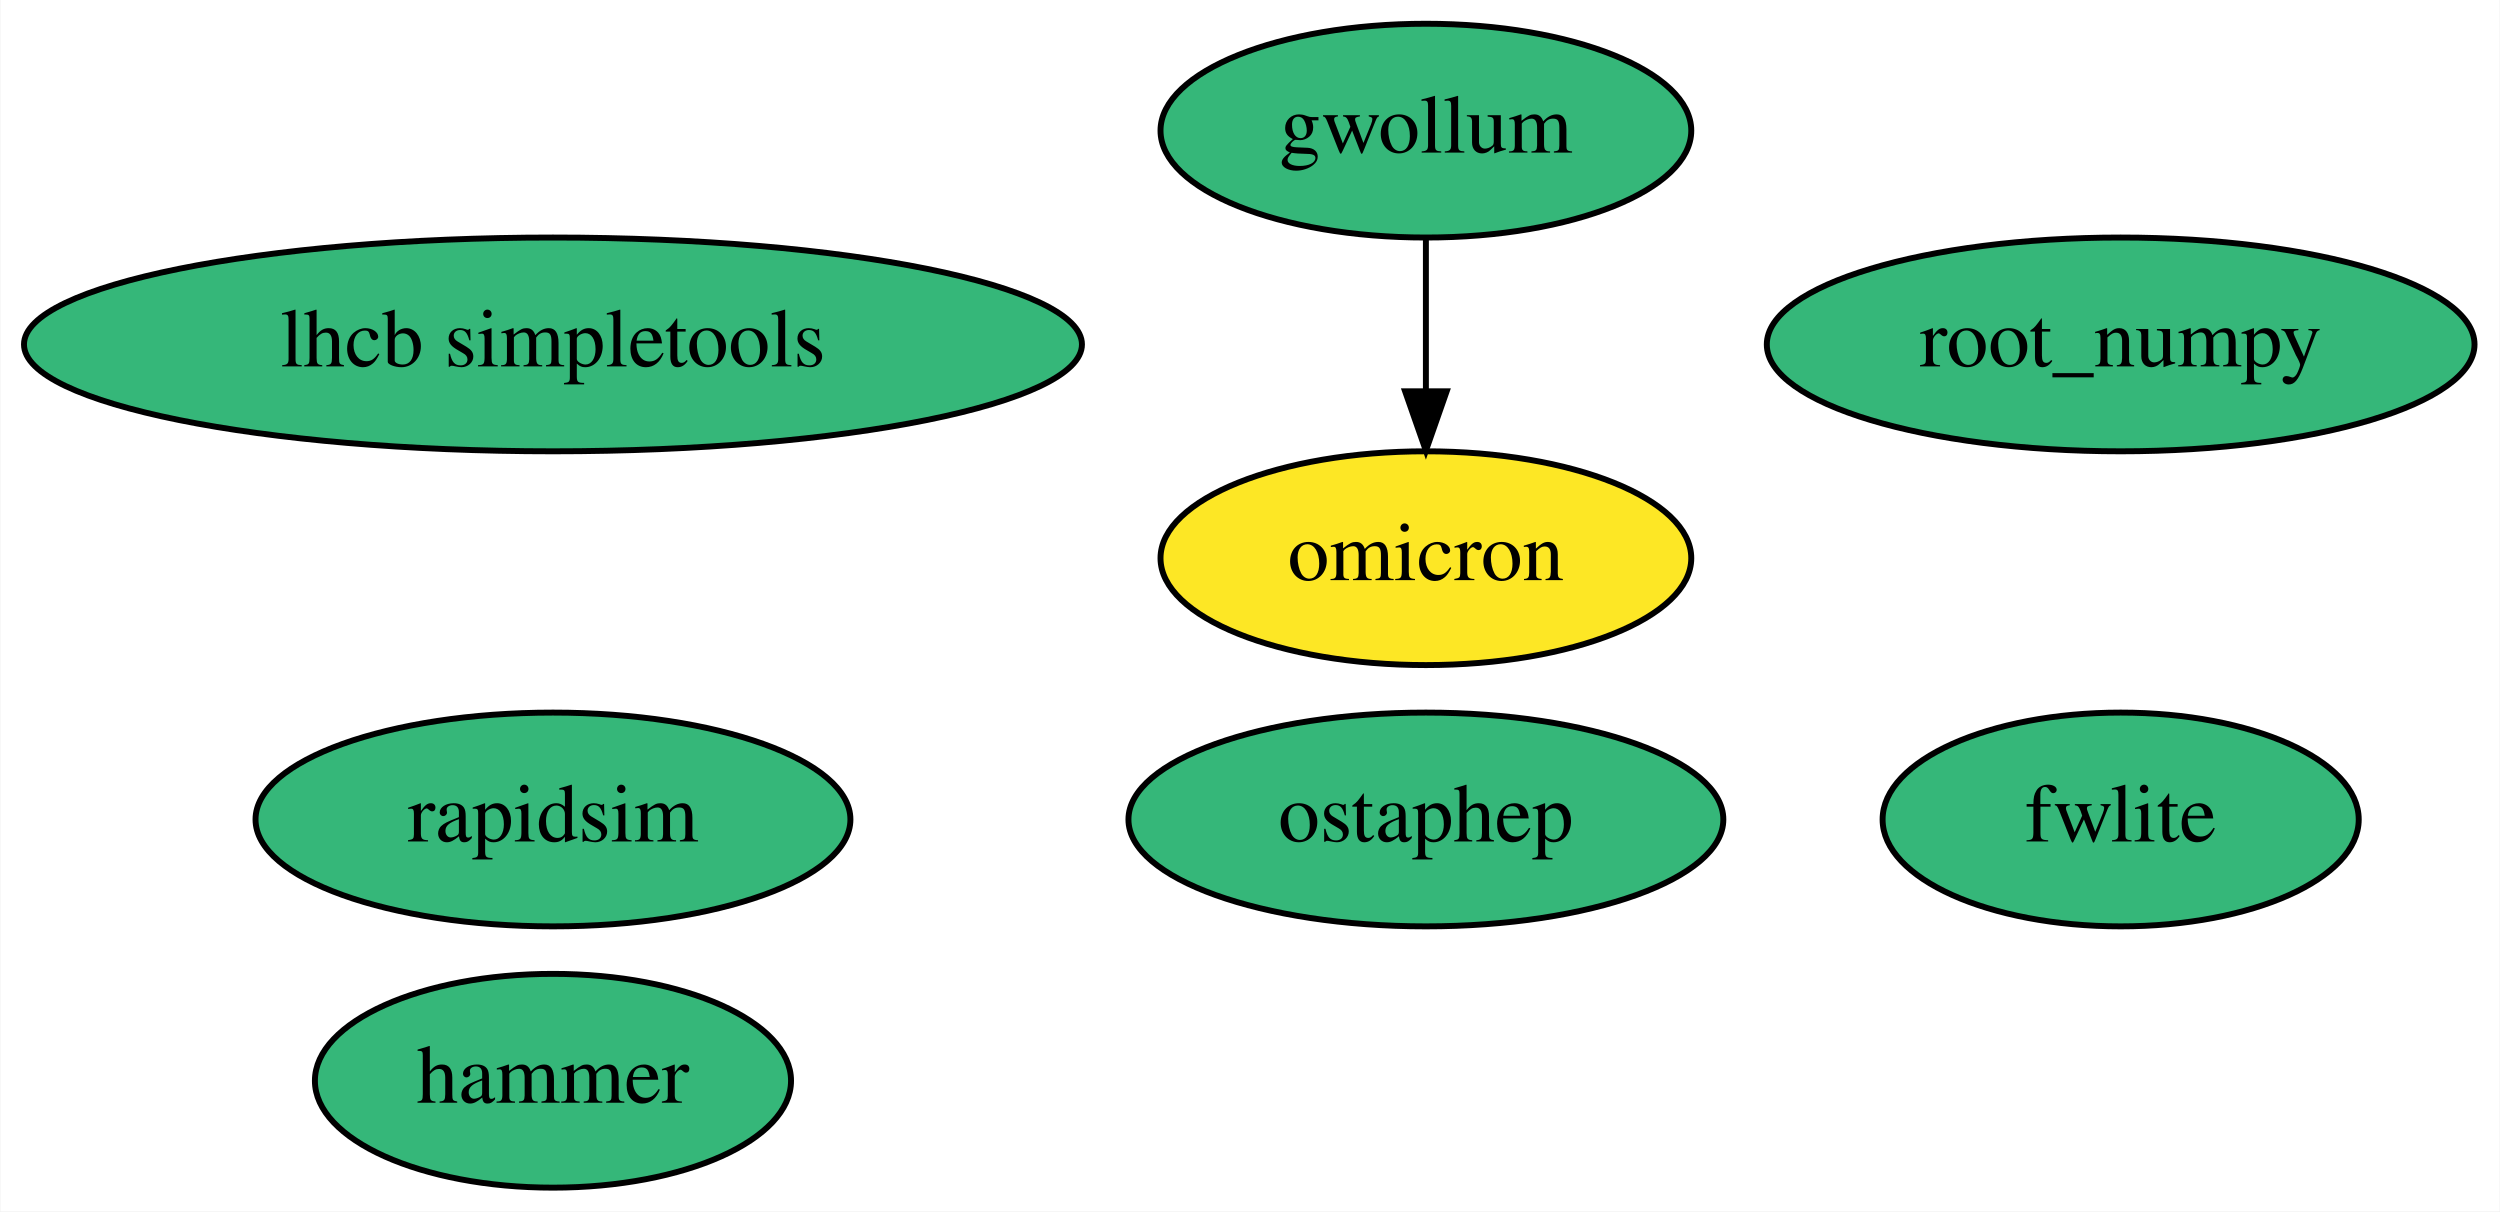
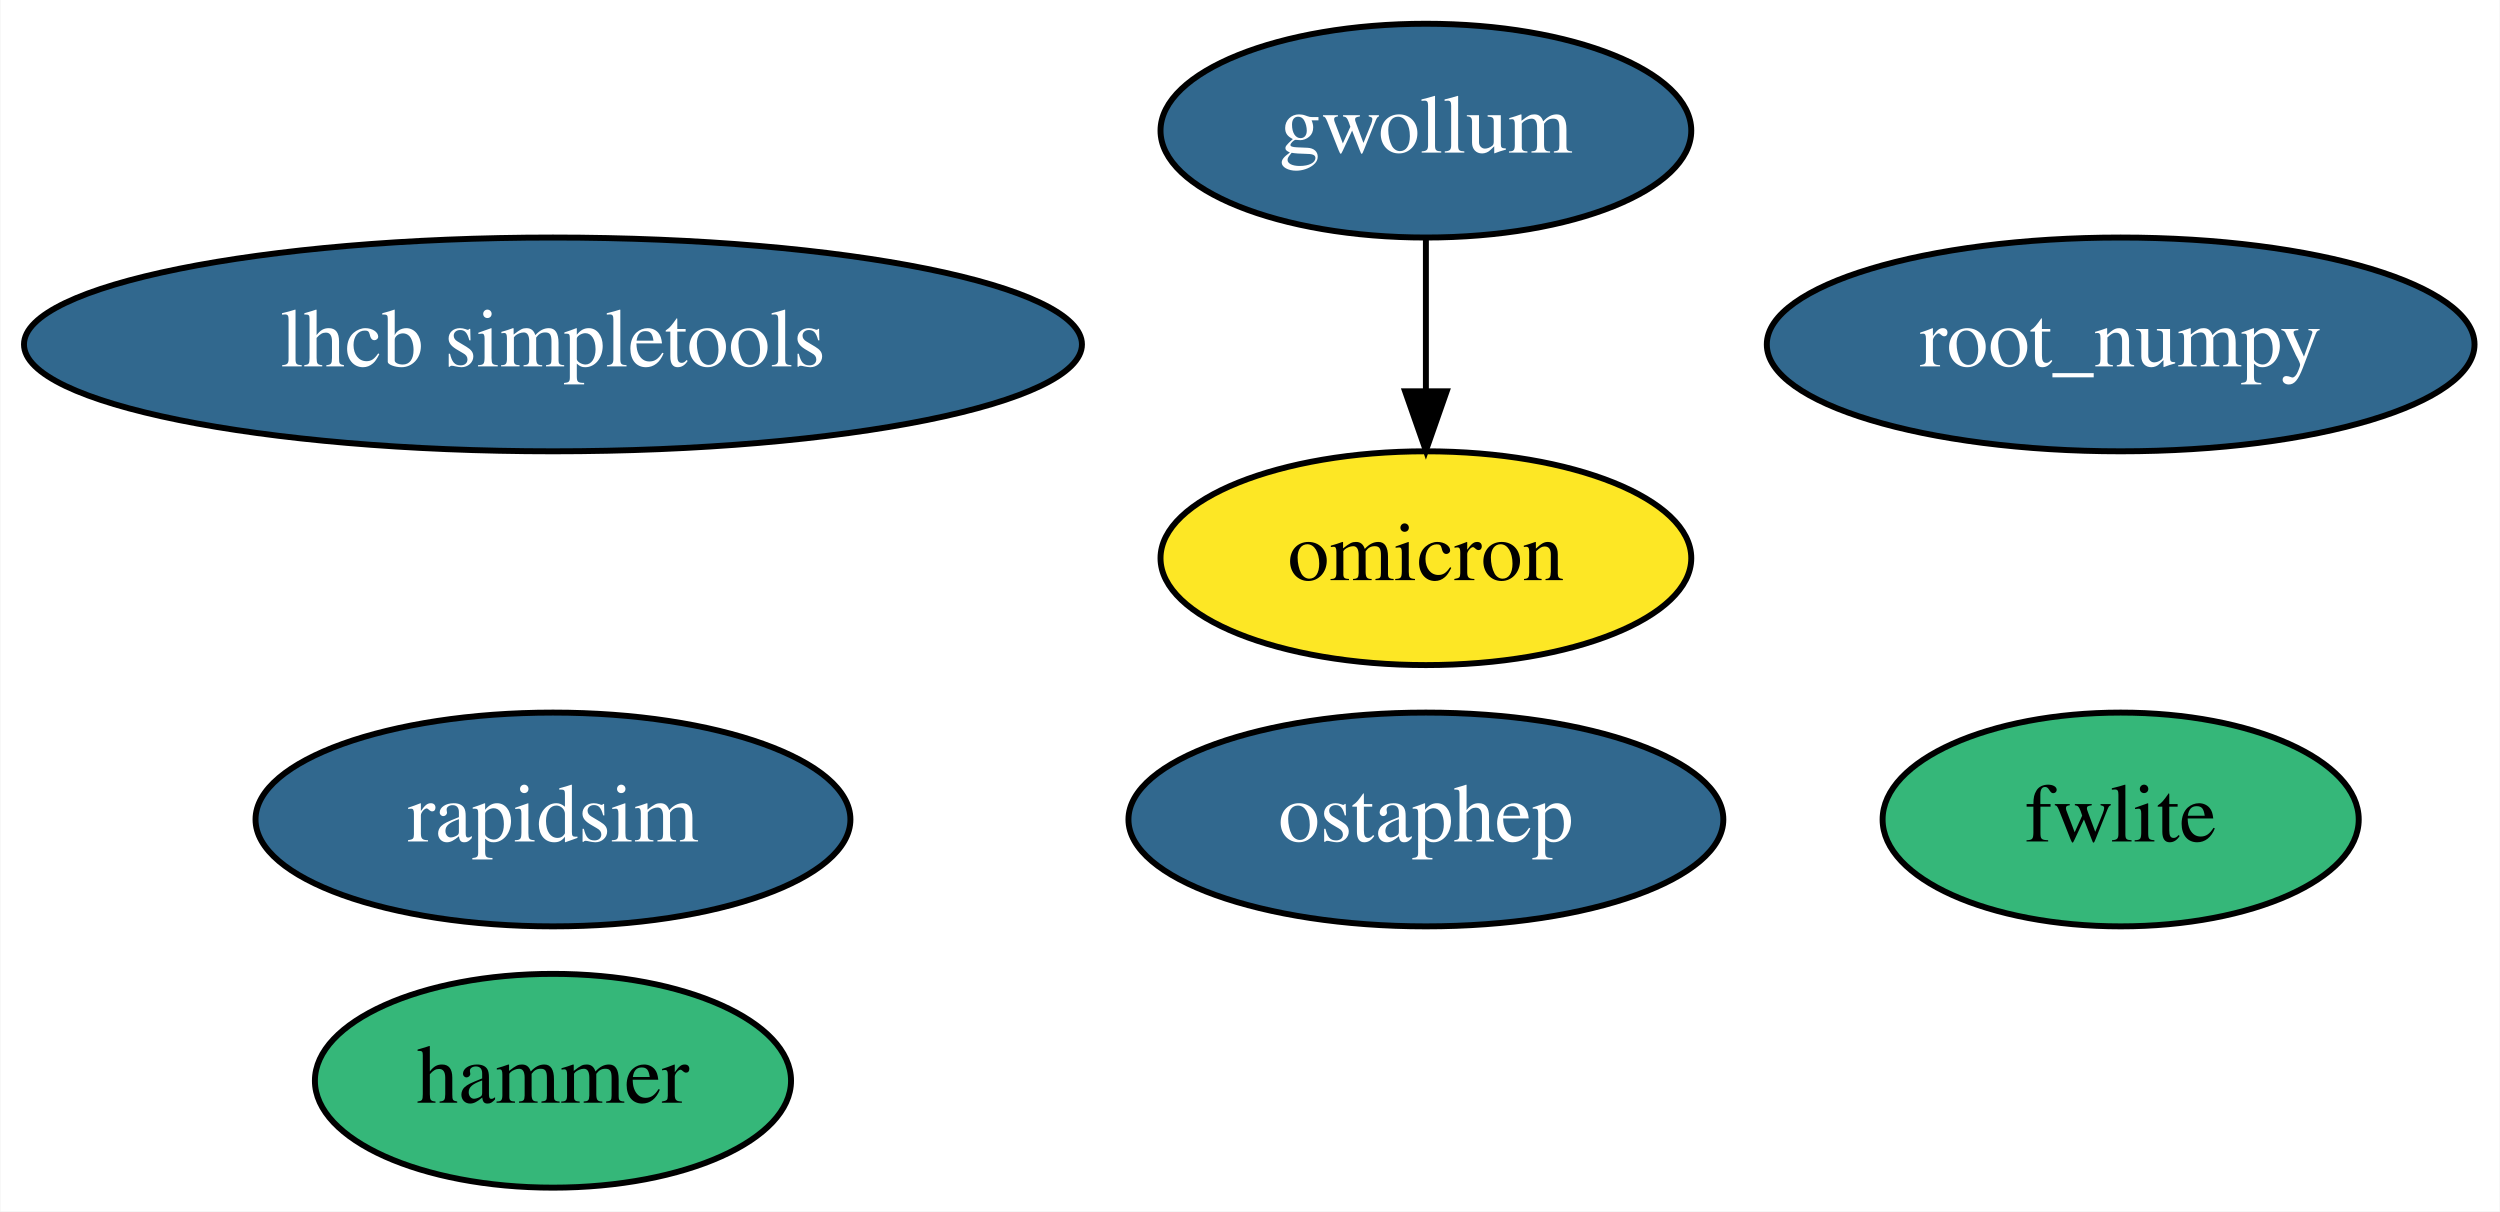
<svg xmlns="http://www.w3.org/2000/svg" xmlns:xlink="http://www.w3.org/1999/xlink" width="421pt" height="204pt" viewBox="0.00 0.00 420.84 204.00">
  <g id="graph0" class="graph" transform="scale(1 1) rotate(0) translate(4 200)">
    <polygon fill="white" stroke="transparent" points="-4,4 -4,-200 416.84,-200 416.84,4 -4,4" />
    <g id="node1" class="node">
      <g id="a_node1">
-         <a xlink:href="https://github.com/conda-forge/root_numpy-feedstock" xlink:title="root_numpy">
-           <ellipse fill="#35b779" stroke="black" cx="353.04" cy="-142" rx="59.59" ry="18" />
-           <text text-anchor="middle" x="353.04" y="-138.3" font-family="Times,serif" font-size="14.00">root_numpy</text>
+         <a xlink:href="https://github.com/conda-forge/root_numpy-feedstock/pull/13" xlink:title="root_numpy">
+           <ellipse fill="#31688e" stroke="black" cx="353.04" cy="-142" rx="59.59" ry="18" />
+           <text text-anchor="middle" x="353.04" y="-138.3" font-family="Times,serif" font-size="14.00" fill="white">root_numpy</text>
        </a>
      </g>
    </g>
    <g id="node2" class="node">
      <g id="a_node2">
-         <a xlink:href="https://github.com/conda-forge/rapidsim-feedstock" xlink:title="rapidsim">
-           <ellipse fill="#35b779" stroke="black" cx="89.04" cy="-62" rx="50.09" ry="18" />
-           <text text-anchor="middle" x="89.04" y="-58.3" font-family="Times,serif" font-size="14.00">rapidsim</text>
+         <a xlink:href="https://github.com/conda-forge/rapidsim-feedstock/pull/5" xlink:title="rapidsim">
+           <ellipse fill="#31688e" stroke="black" cx="89.04" cy="-62" rx="50.09" ry="18" />
+           <text text-anchor="middle" x="89.04" y="-58.3" font-family="Times,serif" font-size="14.00" fill="white">rapidsim</text>
        </a>
      </g>
    </g>
    <g id="node3" class="node">
      <g id="a_node3">
        <a xlink:href="https://github.com/conda-forge/fwlite-feedstock" xlink:title="fwlite">
          <ellipse fill="#35b779" stroke="black" cx="353.04" cy="-62" rx="40.09" ry="18" />
          <text text-anchor="middle" x="353.04" y="-58.3" font-family="Times,serif" font-size="14.00">fwlite</text>
        </a>
      </g>
    </g>
    <g id="node4" class="node">
      <g id="a_node4">
-         <a xlink:href="https://github.com/conda-forge/ostaphep-feedstock" xlink:title="ostaphep">
-           <ellipse fill="#35b779" stroke="black" cx="236.04" cy="-62" rx="50.09" ry="18" />
-           <text text-anchor="middle" x="236.04" y="-58.3" font-family="Times,serif" font-size="14.00">ostaphep</text>
+         <a xlink:href="https://github.com/conda-forge/ostaphep-feedstock/pull/26" xlink:title="ostaphep">
+           <ellipse fill="#31688e" stroke="black" cx="236.04" cy="-62" rx="50.09" ry="18" />
+           <text text-anchor="middle" x="236.04" y="-58.3" font-family="Times,serif" font-size="14.00" fill="white">ostaphep</text>
        </a>
      </g>
    </g>
    <g id="node5" class="node">
      <g id="a_node5">
-         <a xlink:href="https://github.com/conda-forge/lhcb-simpletools-feedstock" xlink:title="lhcb simpletools">
-           <ellipse fill="#35b779" stroke="black" cx="89.04" cy="-142" rx="89.08" ry="18" />
-           <text text-anchor="middle" x="89.04" y="-138.3" font-family="Times,serif" font-size="14.00">lhcb simpletools</text>
+         <a xlink:href="https://github.com/conda-forge/lhcb-simpletools-feedstock/pull/8" xlink:title="lhcb simpletools">
+           <ellipse fill="#31688e" stroke="black" cx="89.04" cy="-142" rx="89.08" ry="18" />
+           <text text-anchor="middle" x="89.04" y="-138.3" font-family="Times,serif" font-size="14.00" fill="white">lhcb simpletools</text>
        </a>
      </g>
    </g>
    <g id="node6" class="node">
      <g id="a_node6">
-         <a xlink:href="https://github.com/conda-forge/gwollum-feedstock" xlink:title="gwollum">
-           <ellipse fill="#35b779" stroke="black" cx="236.04" cy="-178" rx="44.69" ry="18" />
-           <text text-anchor="middle" x="236.04" y="-174.3" font-family="Times,serif" font-size="14.00">gwollum</text>
+         <a xlink:href="https://github.com/conda-forge/gwollum-feedstock/pull/7" xlink:title="gwollum">
+           <ellipse fill="#31688e" stroke="black" cx="236.04" cy="-178" rx="44.69" ry="18" />
+           <text text-anchor="middle" x="236.04" y="-174.3" font-family="Times,serif" font-size="14.00" fill="white">gwollum</text>
        </a>
      </g>
    </g>
    <g id="node7" class="node">
      <g id="a_node7">
        <a xlink:href="https://github.com/conda-forge/omicron-feedstock" xlink:title="omicron">
          <ellipse fill="#fde725" stroke="black" cx="236.04" cy="-106" rx="44.69" ry="18" />
          <text text-anchor="middle" x="236.04" y="-102.3" font-family="Times,serif" font-size="14.00">omicron</text>
        </a>
      </g>
    </g>
    <g id="edge1" class="edge">
      <path fill="none" stroke="black" d="M236.04,-159.7C236.04,-151.98 236.04,-142.71 236.04,-134.11" />
      <polygon fill="black" stroke="black" points="239.54,-134.1 236.04,-124.1 232.54,-134.1 239.54,-134.1" />
    </g>
    <g id="node8" class="node">
      <g id="a_node8">
        <a xlink:href="https://github.com/conda-forge/hammer-feedstock" xlink:title="hammer">
          <ellipse fill="#35b779" stroke="black" cx="89.04" cy="-18" rx="40.09" ry="18" />
          <text text-anchor="middle" x="89.04" y="-14.3" font-family="Times,serif" font-size="14.00">hammer</text>
        </a>
      </g>
    </g>
  </g>
</svg>
